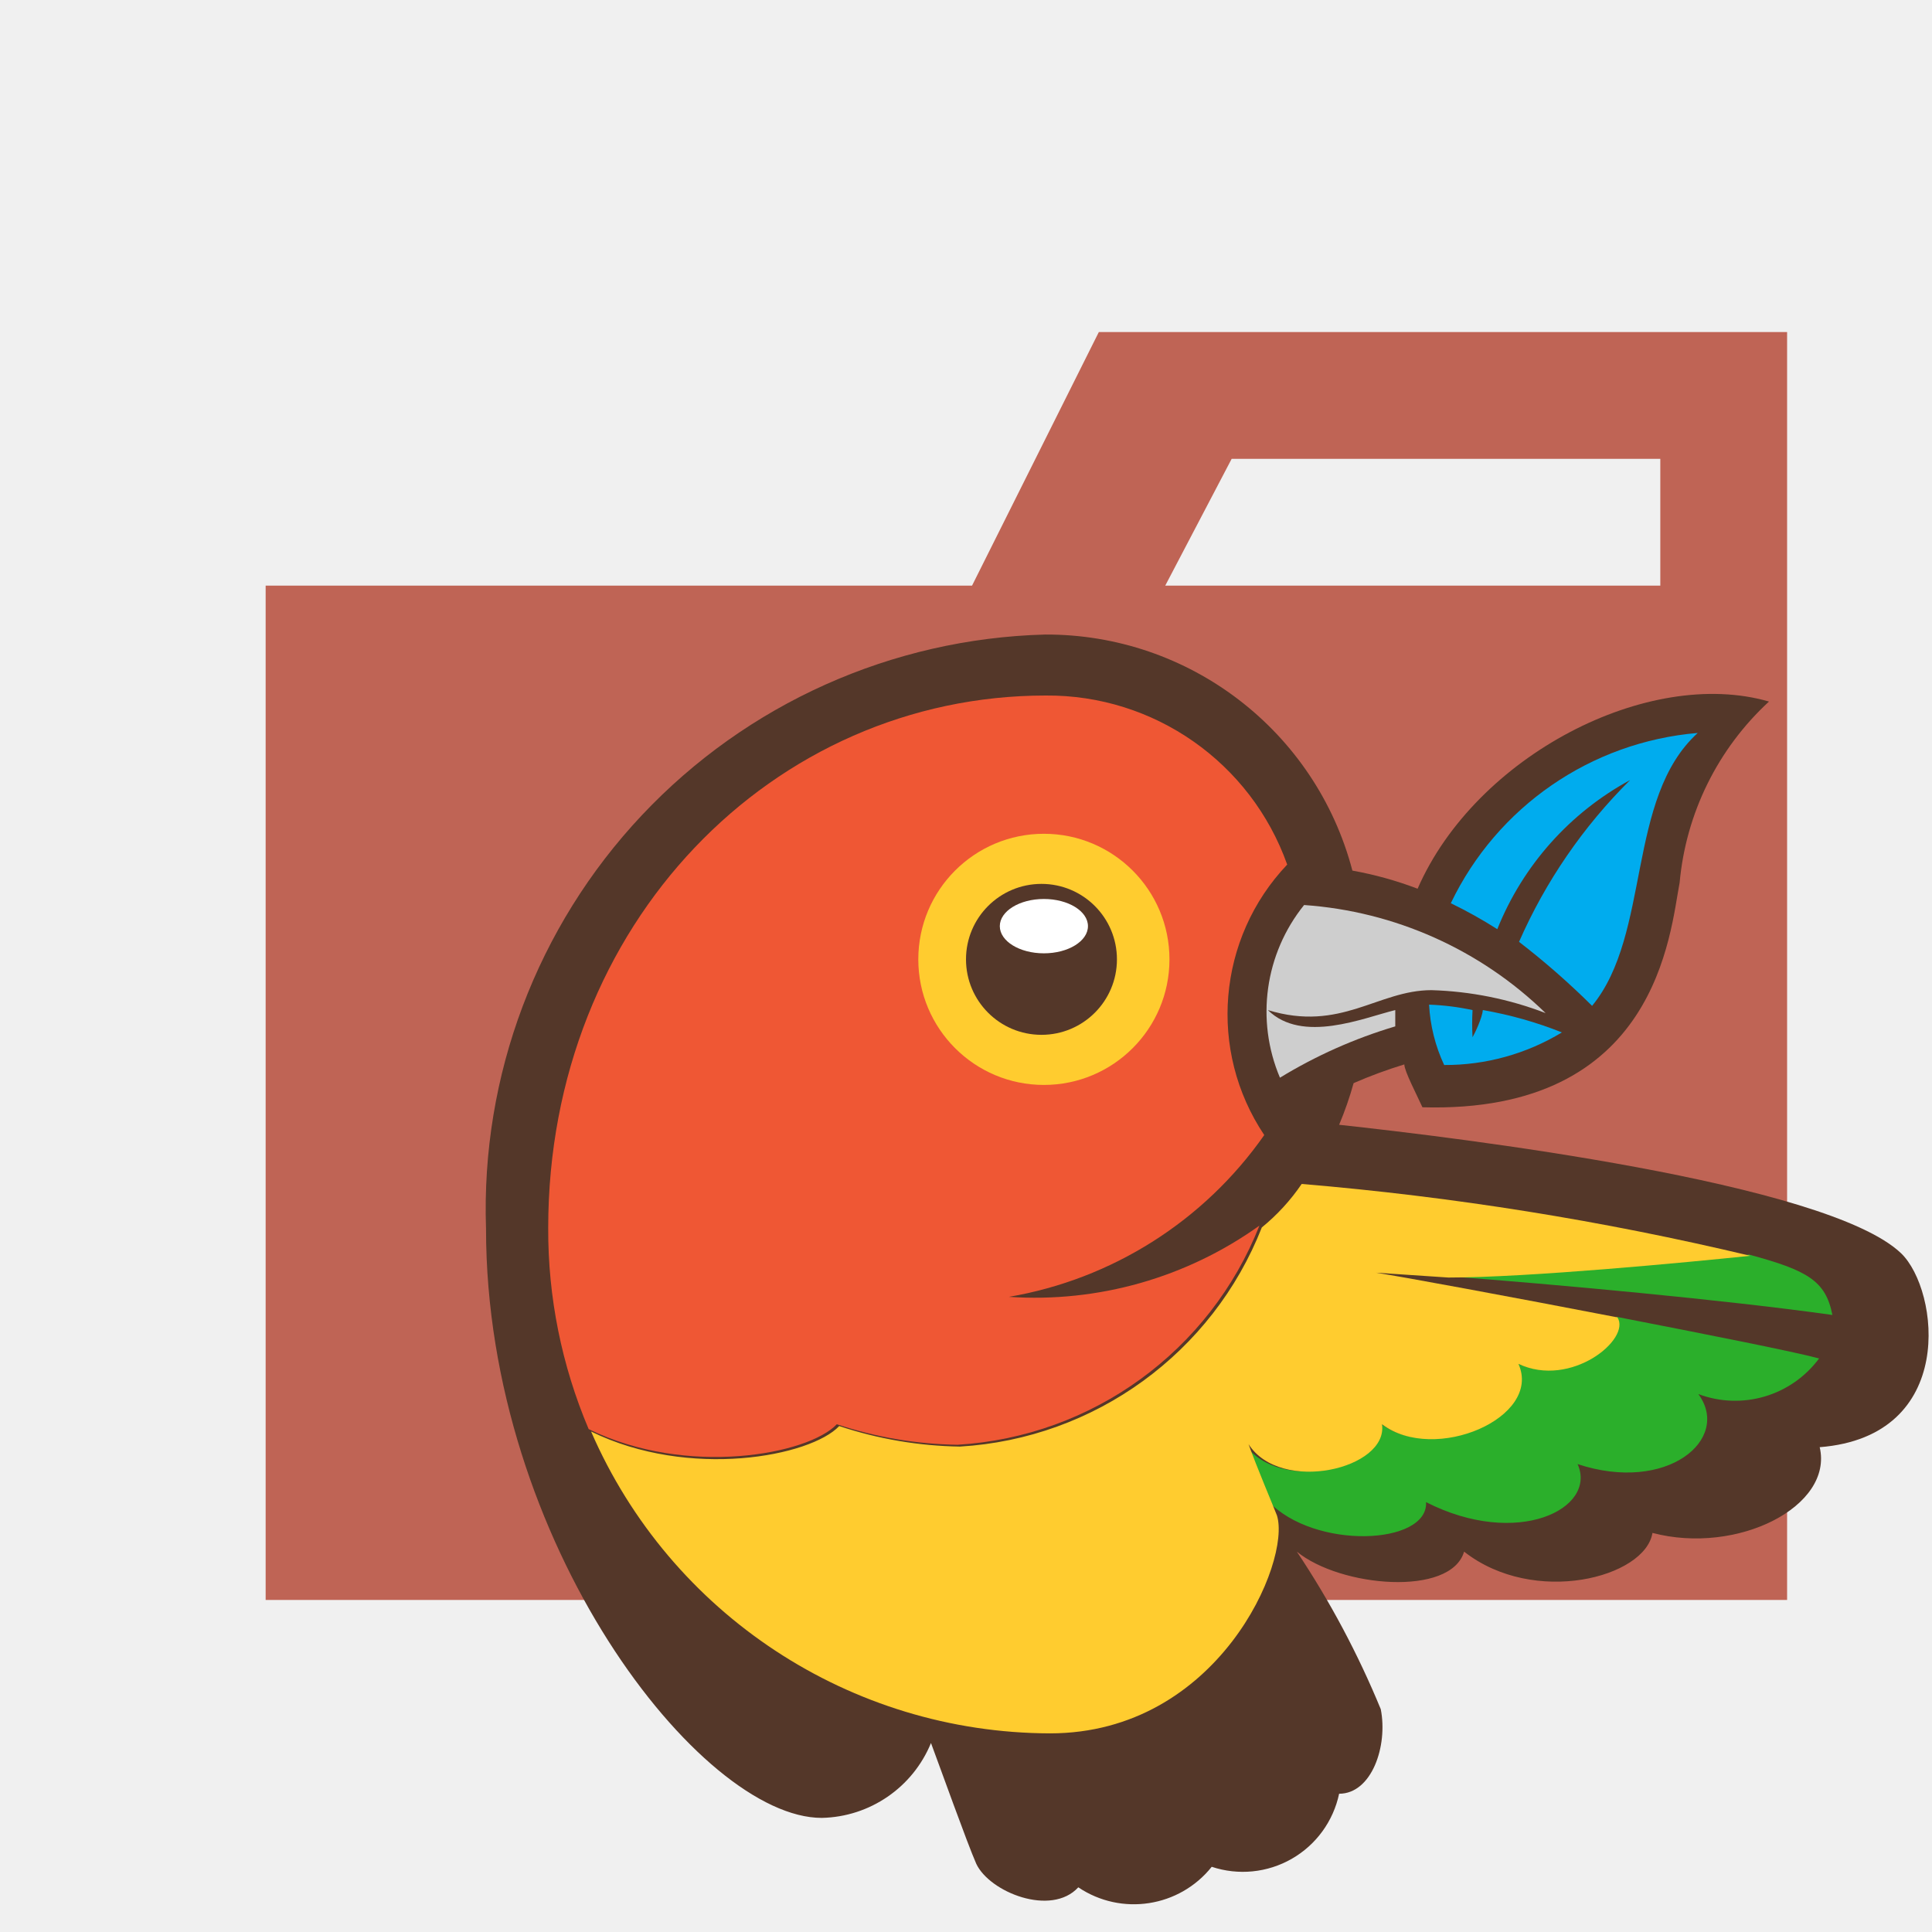
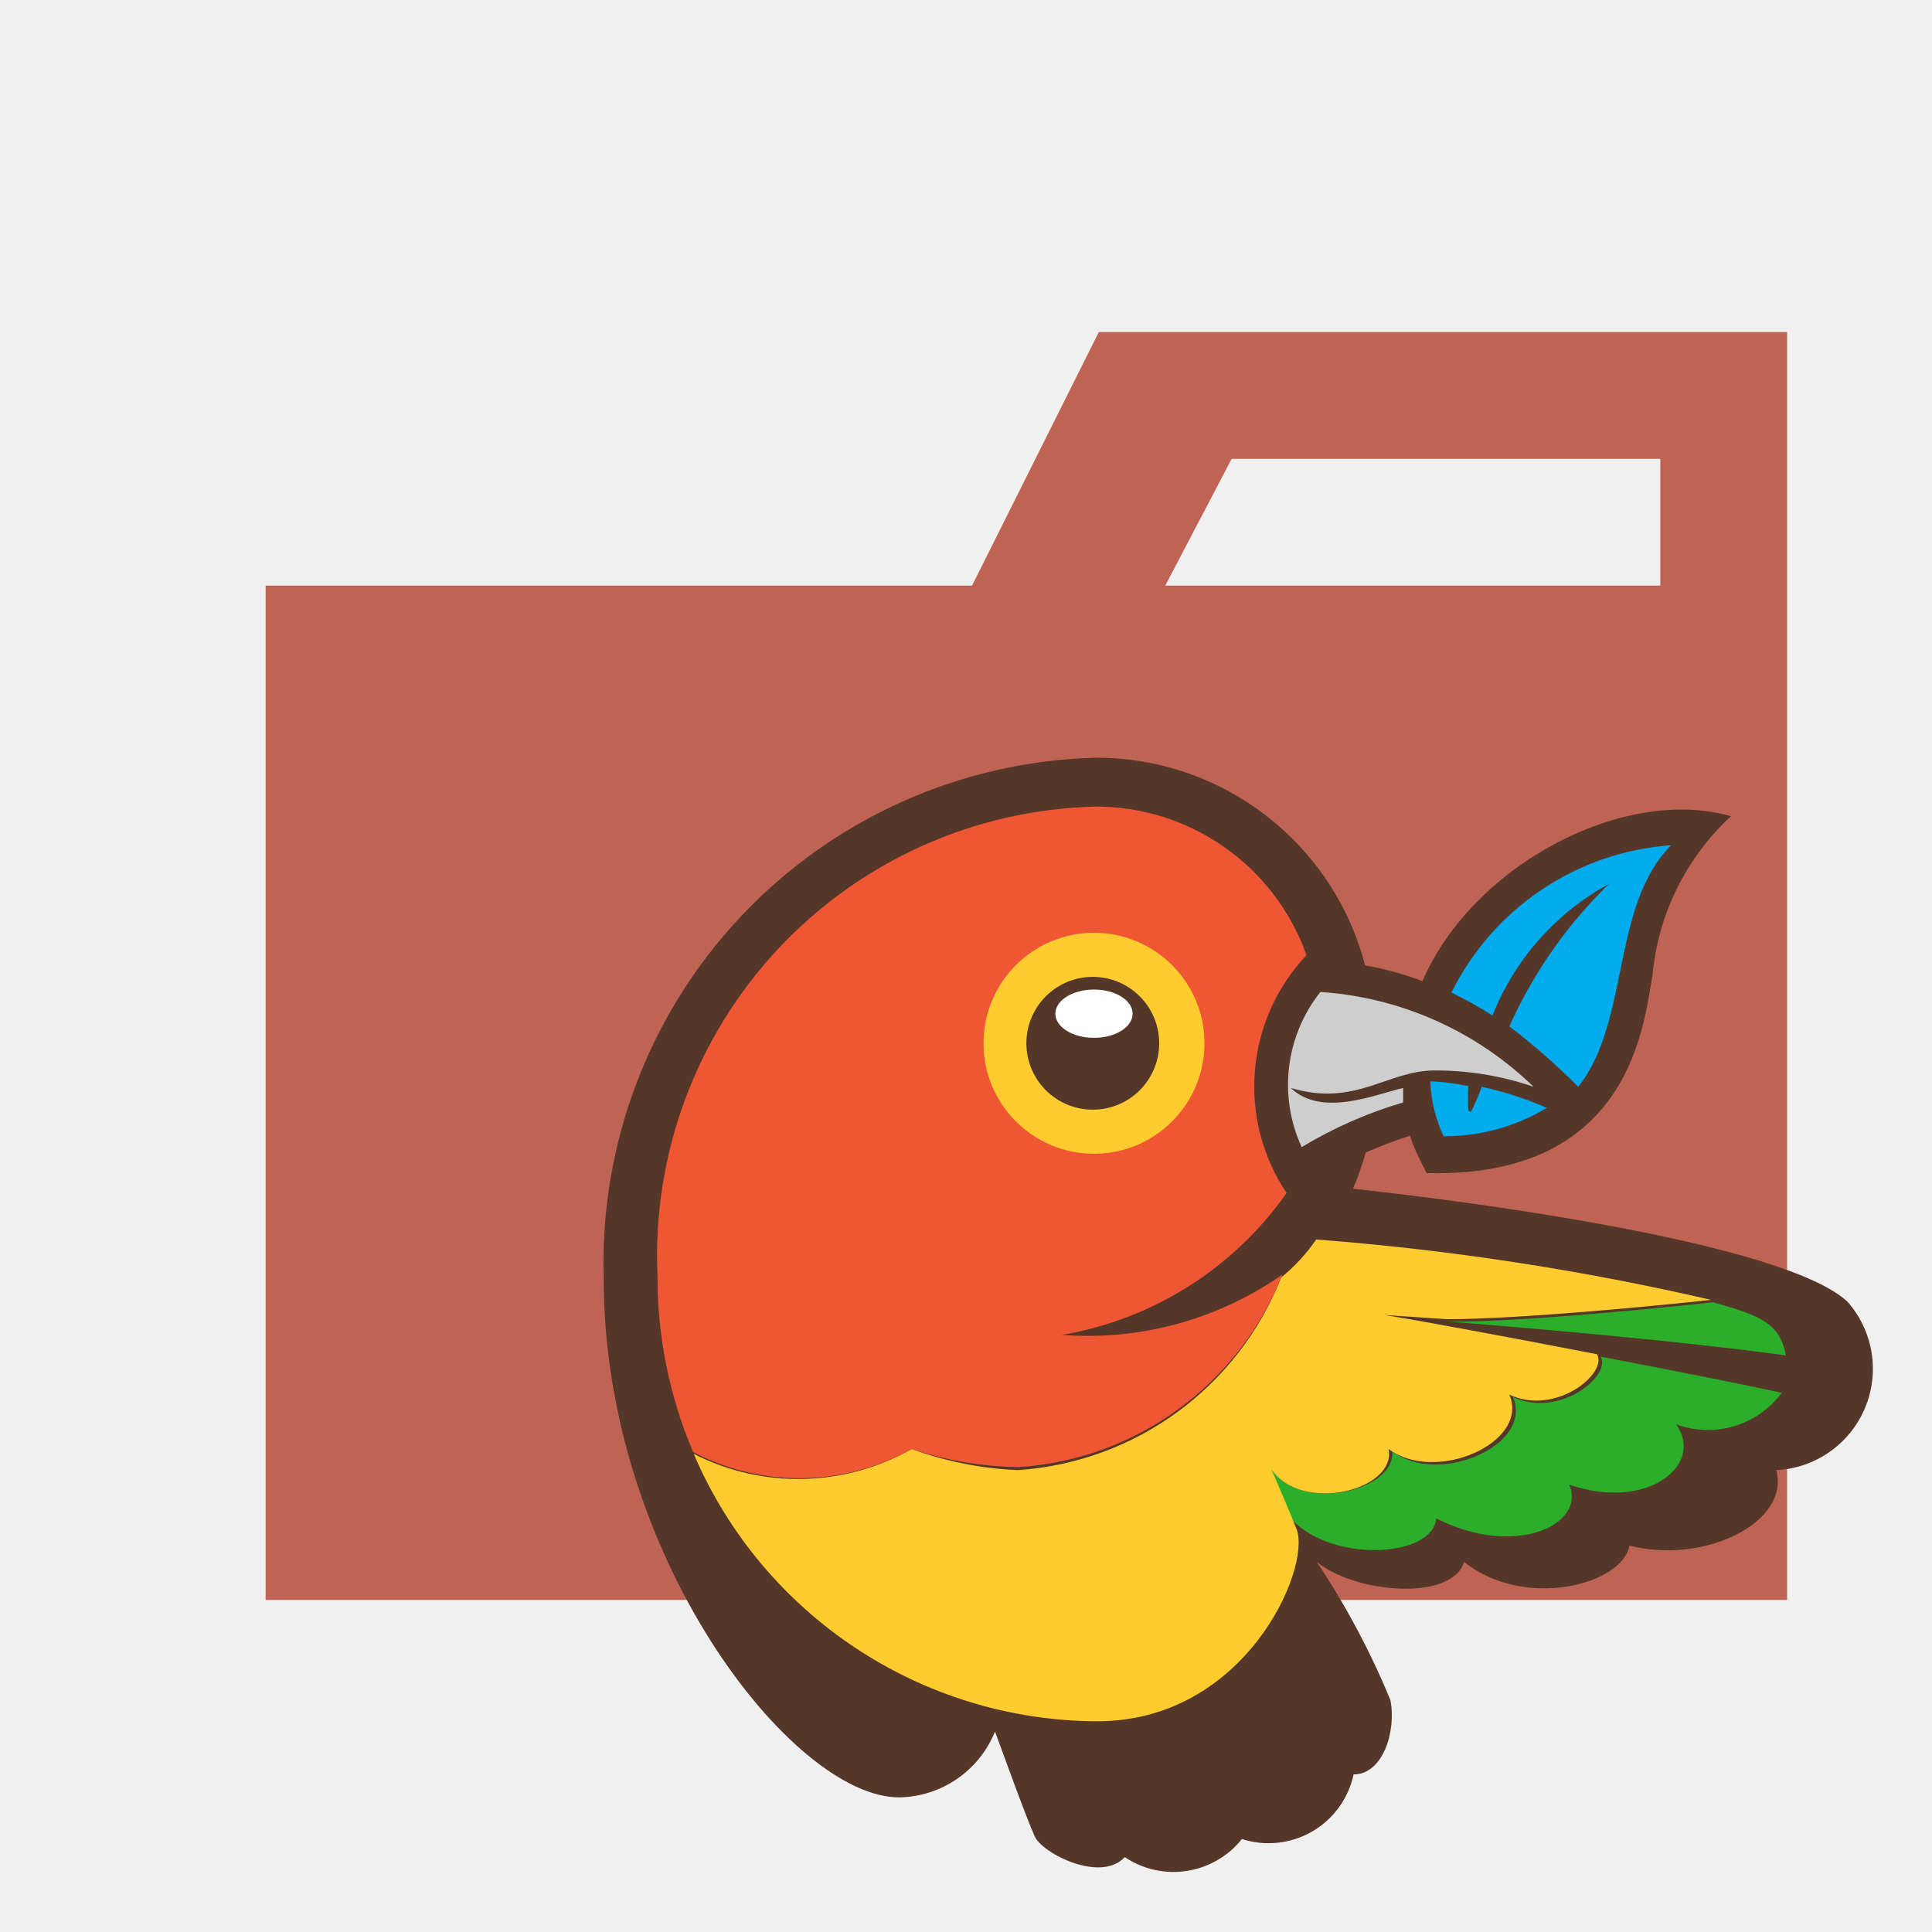
<svg xmlns="http://www.w3.org/2000/svg" viewBox="0 0 32 32">
  <g id="folder_bower">
    <path d="M27.5,5.5H18.2L16.1,9.7H4.4V26.5H29.6V5.5Zm0,4.2H19.3l1.1-2.1h7.1Z" style="fill:#bf6455" />
-     <path d="M31.49,20.76c-1.23-1.18-7.37-1.92-9.31-2.13a5.69,5.69,0,0,0,.24-.69,7.76,7.76,0,0,1,.84-.31c0,.11.21.51.3.71,3.9.11,4.1-2.9,4.26-3.72a4.65,4.65,0,0,1,1.48-3c-2-.58-4.86.9-5.82,3.1a6,6,0,0,0-1.08-.3,5.24,5.24,0,0,0-5.09-3.91,9.52,9.52,0,0,0-9.26,9.84c0,5.2,3.55,9.76,5.56,9.76a2,2,0,0,0,1.81-1.24c.15.4.6,1.66.75,2,.22.47,1.24.88,1.69.39a1.65,1.65,0,0,0,2.21-.34,1.63,1.63,0,0,0,2.11-1.21c.54,0,.81-.79.69-1.4a14.93,14.93,0,0,0-1.39-2.61c.72.59,2.55.75,2.77,0,1.16.91,3,.43,3.12-.31,1.41.37,3-.44,2.77-1.42C32.42,23.79,32.12,21.37,31.49,20.76Z" style="fill:#543729" />
-     <path id="Shape" d="M25.16,15.6A8.69,8.69,0,0,1,27,12.92a4.87,4.87,0,0,0-2.2,2.47,7.69,7.69,0,0,0-.77-.43,5,5,0,0,1,4.09-2.82c-1.19,1.08-.77,3.33-1.75,4.52A12.85,12.85,0,0,0,25.16,15.6Zm-.77,1.58a4,4,0,0,1,0-.45,4.13,4.13,0,0,0-.72-.09,2.69,2.69,0,0,0,.25,1,3.73,3.73,0,0,0,1.95-.54,6.52,6.52,0,0,0-1.31-.37C24.55,16.86,24.43,17.11,24.39,17.18Z" style="fill:#00acee" />
-     <path d="M21,24.86h0c-.11-.25-.24-.55-.38-.94.57.83,2.35.4,2.25-.34.87.66,2.66-.11,2.26-1,.87.41,1.87-.41,1.64-.77,1.49.29,2.91.57,3.36.69a1.73,1.73,0,0,1-2,.59c.55.75-.52,1.65-2,1.16.33.74-1,1.4-2.51.63C23.66,25.59,21.77,25.68,21,24.86ZM24,21.14c1.73.13,4.58.39,6.35.64-.11-.57-.42-.74-1.38-1C27.91,20.89,25.29,21.14,24,21.14Z" style="fill:#2baf2b" />
-     <path d="M22.89,23.59c.87.66,2.66-.11,2.26-1,.87.41,1.87-.41,1.64-.77-1.76-.34-3.6-.68-4-.74l1.2.08c1.32,0,3.94-.25,5-.36a50.09,50.09,0,0,0-7.43-1.19,3.38,3.38,0,0,1-.66.72,5.74,5.74,0,0,1-5,3.63,6.66,6.66,0,0,1-2-.34c-.47.5-2.48.89-4.11.09a8.31,8.31,0,0,0,7.6,5c2.79,0,4-2.85,3.76-3.61-.07-.18-.33-.79-.47-1.18C21.21,24.75,23,24.33,22.89,23.59Z" style="fill:#ffcc2f" />
-     <path d="M21.2,17.85A8.09,8.09,0,0,1,23.11,17c0-.09,0-.18,0-.27-.53.13-1.54.56-2.11,0,1.21.37,1.82-.33,2.71-.33a5.74,5.74,0,0,1,1.89.38,6.37,6.37,0,0,0-4-1.79A2.81,2.81,0,0,0,21.2,17.85Z" style="fill:#cecece" />
-     <path d="M13.86,23.59a6.66,6.66,0,0,0,2,.34,5.75,5.75,0,0,0,5-3.63,6.39,6.39,0,0,1-4.15,1.18,6.5,6.5,0,0,0,4.23-2.68,3.6,3.6,0,0,1,.38-4.48,4.21,4.21,0,0,0-4-2.8c-4.51,0-8.24,3.77-8.24,8.82a8.44,8.44,0,0,0,.67,3.33C11.38,24.47,13.39,24.09,13.86,23.59Z" style="fill:#ef5734" />
-     <path d="M15.21,15.89a2.08,2.08,0,1,0,2.08-2.08A2.08,2.08,0,0,0,15.21,15.89Z" style="fill:#ffcc2f" />
-     <path d="M16,15.89a1.25,1.25,0,1,0,1.25-1.25A1.25,1.25,0,0,0,16,15.89Z" style="fill:#543729" />
-     <ellipse cx="17.29" cy="15.34" rx="0.73" ry="0.45" style="fill:#fff" />
+     <path d="M30.6,21.56c-1.08-1-6.48-1.69-8.19-1.87a5,5,0,0,0,.21-.6,6.82,6.82,0,0,1,.74-.28c0,.09.18.45.27.62,3.43.09,3.6-2.55,3.74-3.27a4.09,4.09,0,0,1,1.3-2.64c-1.75-.51-4.27.79-5.11,2.73a5.26,5.26,0,0,0-.95-.26,4.6,4.6,0,0,0-4.47-3.44A8.37,8.37,0,0,0,10,21.19c0,4.57,3.12,8.58,4.89,8.58a1.74,1.74,0,0,0,1.59-1.09c.13.35.53,1.46.66,1.74s1.09.77,1.49.34a1.45,1.45,0,0,0,1.94-.3,1.44,1.44,0,0,0,1.85-1.07c.48,0,.71-.7.61-1.23a13.13,13.13,0,0,0-1.22-2.29c.63.52,2.24.66,2.44,0,1,.8,2.62.38,2.74-.27,1.24.32,2.67-.39,2.43-1.25A1.68,1.68,0,0,0,30.6,21.56Z" style="fill:#543729" />
+     <path id="Shape" d="M25,17a7.64,7.64,0,0,1,1.65-2.36,4.28,4.28,0,0,0-1.93,2.18,6.76,6.76,0,0,0-.68-.38A4.41,4.41,0,0,1,27.68,14c-1,1-.68,2.93-1.54,4A11.3,11.3,0,0,0,25,17Zm-.68,1.39a3.47,3.47,0,0,1,0-.4,3.63,3.63,0,0,0-.63-.08,2.37,2.37,0,0,0,.22.91,3.28,3.28,0,0,0,1.71-.47A5.73,5.73,0,0,0,24.54,18C24.5,18.13,24.4,18.35,24.36,18.42Z" style="fill:#00acee" />
+     <path d="M21.4,25.17h0c-.1-.22-.21-.48-.34-.83.5.73,2.06.35,2-.3.77.58,2.34-.1,2-.9.77.36,1.64-.36,1.45-.67,1.31.25,2.56.5,3,.6a1.52,1.52,0,0,1-1.75.52c.48.66-.46,1.45-1.77,1,.29.65-.88,1.23-2.2.56C23.72,25.81,22.06,25.88,21.4,25.17ZM24,21.89c1.52.12,4,.34,5.58.56-.1-.51-.37-.65-1.21-.88C27.46,21.67,25.15,21.9,24,21.89Z" style="fill:#2baf2b" />
+     <path d="M23,24c.77.58,2.34-.1,2-.9.77.36,1.64-.36,1.45-.67-1.55-.3-3.17-.6-3.53-.65l1.05.07c1.16,0,3.46-.22,4.37-.32a44,44,0,0,0-6.54-1,3,3,0,0,1-.58.63,5.05,5.05,0,0,1-4.36,3.19A5.85,5.85,0,0,1,15.1,24a3.8,3.8,0,0,1-3.61.08,7.3,7.3,0,0,0,6.68,4.43c2.45,0,3.54-2.51,3.31-3.17-.06-.16-.29-.7-.42-1C21.56,25.07,23.13,24.69,23,24Z" style="fill:#ffcc2f" />
+     <path d="M21.56,19a7.11,7.11,0,0,1,1.68-.74c0-.08,0-.16,0-.24-.47.11-1.35.49-1.86,0,1.07.32,1.6-.29,2.38-.29A5,5,0,0,1,25.4,18a5.6,5.6,0,0,0-3.53-1.57A2.47,2.47,0,0,0,21.56,19Z" style="fill:#cecece" />
+     <path d="M15.1,24a5.85,5.85,0,0,0,1.78.3,5.05,5.05,0,0,0,4.36-3.19,5.61,5.61,0,0,1-3.65,1,5.72,5.72,0,0,0,3.72-2.35,3.17,3.17,0,0,1,.33-3.94,3.7,3.7,0,0,0-3.51-2.46,7.44,7.44,0,0,0-7.24,7.76,7.42,7.42,0,0,0,.59,2.93A3.8,3.8,0,0,0,15.1,24Z" style="fill:#ef5734" />
+     <path d="M16.29,17.28a1.83,1.83,0,1,0,1.83-1.83A1.83,1.83,0,0,0,16.29,17.28Z" style="fill:#ffcc2f" />
+     <path d="M17,17.28a1.1,1.1,0,1,0,1.1-1.1A1.1,1.1,0,0,0,17,17.28Z" style="fill:#543729" />
+     <ellipse cx="18.12" cy="16.79" rx="0.64" ry="0.4" style="fill:#fff" />
  </g>
</svg>
